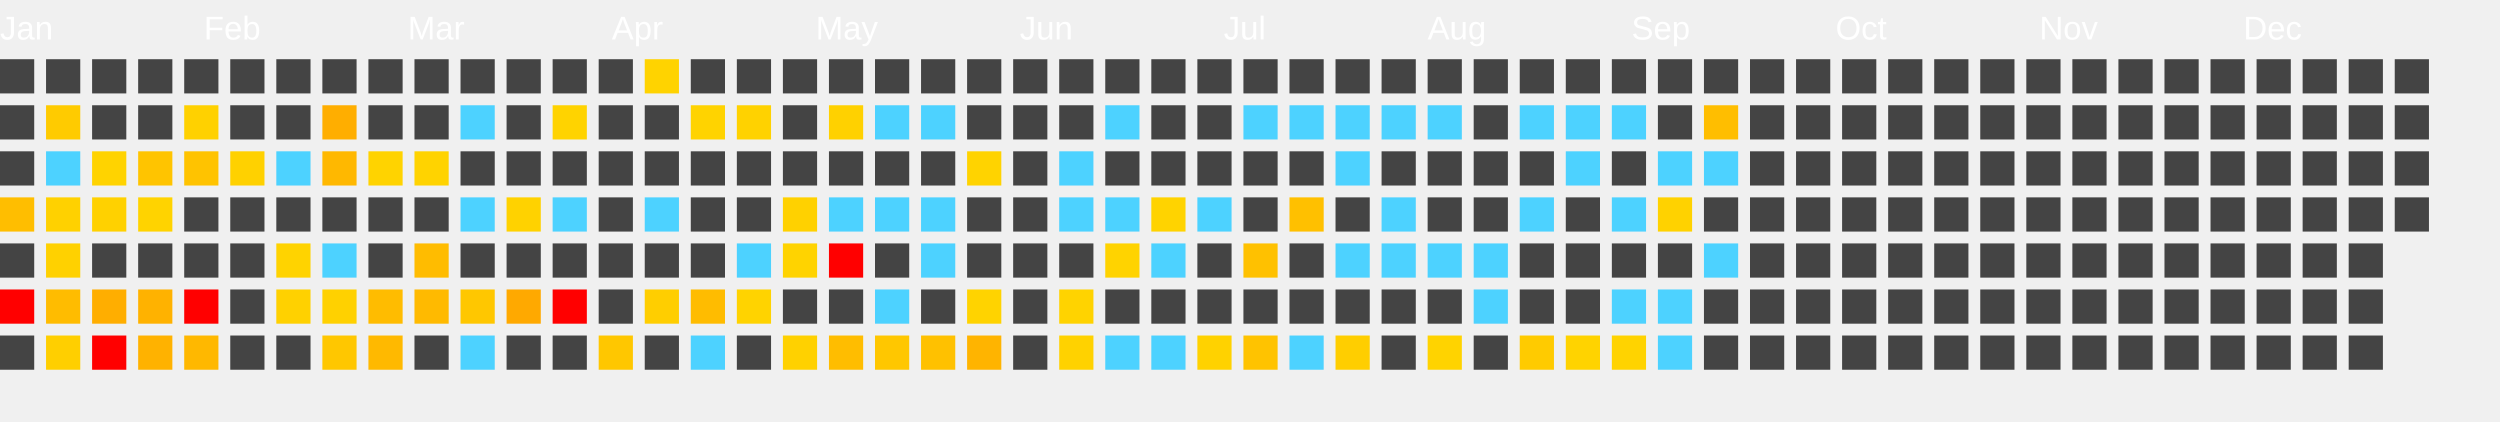
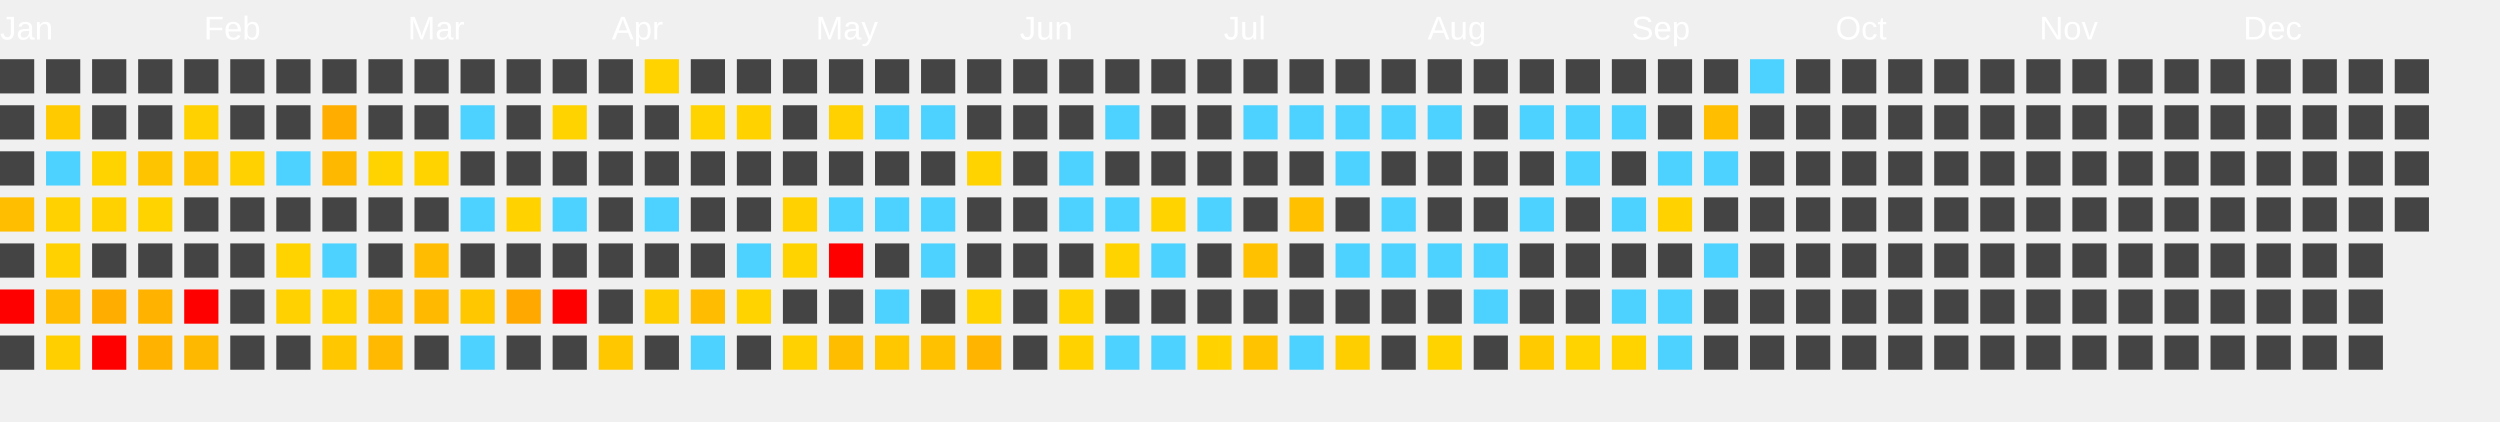
<svg xmlns="http://www.w3.org/2000/svg" baseProfile="full" height="32mm" version="1.1" viewBox="0,0,190,32" width="190mm">
  <defs />
  <rect fill="none" height="32" width="190" x="0" y="0" />
  <text fill="#FFFFFF" style="font-size:2.5px; font-family:Arial" x="0.0" y="3.0">Jan</text>
  <text fill="#FFFFFF" style="font-size:2.5px; font-family:Arial" x="15.5" y="3.0">Feb</text>
  <text fill="#FFFFFF" style="font-size:2.5px; font-family:Arial" x="31.0" y="3.0">Mar</text>
  <text fill="#FFFFFF" style="font-size:2.5px; font-family:Arial" x="46.5" y="3.0">Apr</text>
  <text fill="#FFFFFF" style="font-size:2.5px; font-family:Arial" x="62.0" y="3.0">May</text>
  <text fill="#FFFFFF" style="font-size:2.5px; font-family:Arial" x="77.5" y="3.0">Jun</text>
  <text fill="#FFFFFF" style="font-size:2.5px; font-family:Arial" x="93.0" y="3.0">Jul</text>
  <text fill="#FFFFFF" style="font-size:2.5px; font-family:Arial" x="108.5" y="3.0">Aug</text>
  <text fill="#FFFFFF" style="font-size:2.5px; font-family:Arial" x="124.0" y="3.0">Sep</text>
  <text fill="#FFFFFF" style="font-size:2.5px; font-family:Arial" x="139.5" y="3.0">Oct</text>
  <text fill="#FFFFFF" style="font-size:2.5px; font-family:Arial" x="155.0" y="3.0">Nov</text>
  <text fill="#FFFFFF" style="font-size:2.5px; font-family:Arial" x="170.5" y="3.0">Dec</text>
  <rect fill="#444444" height="2.6" width="2.6" x="0.0" y="4.5" />
  <rect fill="#444444" height="2.6" width="2.6" x="0.0" y="8.0" />
  <rect fill="#444444" height="2.6" width="2.6" x="0.0" y="11.5" />
  <rect fill="#ffbe00" height="2.6" width="2.6" x="0.0" y="15.0" />
  <rect fill="#444444" height="2.6" width="2.6" x="0.0" y="18.5" />
  <rect fill="red" height="2.6" width="2.6" x="0.0" y="22.0" />
  <rect fill="#444444" height="2.6" width="2.6" x="0.0" y="25.5" />
  <rect fill="#444444" height="2.6" width="2.6" x="3.5" y="4.5" />
  <rect fill="#ffcb00" height="2.6" width="2.6" x="3.5" y="8.0" />
  <rect fill="#4dd2ff" height="2.6" width="2.6" x="3.5" y="11.5" />
  <rect fill="#ffd100" height="2.6" width="2.6" x="3.5" y="15.0" />
  <rect fill="#ffd100" height="2.6" width="2.6" x="3.5" y="18.5" />
  <rect fill="#ffbc00" height="2.6" width="2.6" x="3.5" y="22.0" />
  <rect fill="#ffcf00" height="2.6" width="2.6" x="3.5" y="25.5" />
  <rect fill="#444444" height="2.6" width="2.6" x="7.0" y="4.5" />
  <rect fill="#444444" height="2.6" width="2.6" x="7.0" y="8.0" />
  <rect fill="#ffd300" height="2.6" width="2.6" x="7.0" y="11.5" />
  <rect fill="#ffd100" height="2.6" width="2.6" x="7.0" y="15.0" />
  <rect fill="#444444" height="2.6" width="2.6" x="7.0" y="18.5" />
  <rect fill="#ffae00" height="2.6" width="2.6" x="7.0" y="22.0" />
  <rect fill="red" height="2.6" width="2.6" x="7.0" y="25.5" />
  <rect fill="#444444" height="2.6" width="2.6" x="10.5" y="4.5" />
  <rect fill="#444444" height="2.6" width="2.6" x="10.5" y="8.0" />
  <rect fill="#ffc400" height="2.6" width="2.6" x="10.5" y="11.5" />
  <rect fill="#ffd300" height="2.6" width="2.6" x="10.5" y="15.0" />
  <rect fill="#444444" height="2.6" width="2.6" x="10.5" y="18.5" />
  <rect fill="#ffb200" height="2.6" width="2.6" x="10.5" y="22.0" />
  <rect fill="#ffb200" height="2.6" width="2.6" x="10.5" y="25.5" />
  <rect fill="#444444" height="2.6" width="2.6" x="14.0" y="4.5" />
  <rect fill="#ffd100" height="2.6" width="2.6" x="14.0" y="8.0" />
  <rect fill="#ffc300" height="2.6" width="2.6" x="14.0" y="11.5" />
  <rect fill="#444444" height="2.6" width="2.6" x="14.0" y="15.0" />
  <rect fill="#444444" height="2.6" width="2.6" x="14.0" y="18.5" />
  <rect fill="red" height="2.6" width="2.6" x="14.0" y="22.0" />
  <rect fill="#ffb800" height="2.6" width="2.6" x="14.0" y="25.5" />
  <rect fill="#444444" height="2.6" width="2.6" x="17.5" y="4.5" />
  <rect fill="#444444" height="2.6" width="2.6" x="17.5" y="8.0" />
  <rect fill="#ffd100" height="2.6" width="2.6" x="17.5" y="11.5" />
  <rect fill="#444444" height="2.6" width="2.6" x="17.5" y="15.0" />
  <rect fill="#444444" height="2.6" width="2.6" x="17.5" y="18.5" />
  <rect fill="#444444" height="2.6" width="2.6" x="17.5" y="22.0" />
  <rect fill="#444444" height="2.6" width="2.6" x="17.5" y="25.5" />
  <rect fill="#444444" height="2.6" width="2.6" x="21.0" y="4.5" />
  <rect fill="#444444" height="2.6" width="2.6" x="21.0" y="8.0" />
  <rect fill="#4dd2ff" height="2.6" width="2.6" x="21.0" y="11.5" />
  <rect fill="#444444" height="2.6" width="2.6" x="21.0" y="15.0" />
  <rect fill="#ffd300" height="2.6" width="2.6" x="21.0" y="18.5" />
  <rect fill="#ffd100" height="2.6" width="2.6" x="21.0" y="22.0" />
  <rect fill="#444444" height="2.6" width="2.6" x="21.0" y="25.5" />
  <rect fill="#444444" height="2.6" width="2.6" x="24.5" y="4.5" />
  <rect fill="#ffae00" height="2.6" width="2.6" x="24.5" y="8.0" />
  <rect fill="#ffb800" height="2.6" width="2.6" x="24.5" y="11.5" />
  <rect fill="#444444" height="2.6" width="2.6" x="24.5" y="15.0" />
  <rect fill="#4dd2ff" height="2.6" width="2.6" x="24.5" y="18.5" />
  <rect fill="#ffd100" height="2.6" width="2.6" x="24.5" y="22.0" />
  <rect fill="#ffc700" height="2.6" width="2.6" x="24.5" y="25.5" />
  <rect fill="#444444" height="2.6" width="2.6" x="28.0" y="4.5" />
  <rect fill="#444444" height="2.6" width="2.6" x="28.0" y="8.0" />
  <rect fill="#ffd300" height="2.6" width="2.6" x="28.0" y="11.5" />
  <rect fill="#444444" height="2.6" width="2.6" x="28.0" y="15.0" />
  <rect fill="#444444" height="2.6" width="2.6" x="28.0" y="18.5" />
  <rect fill="#ffbc00" height="2.6" width="2.6" x="28.0" y="22.0" />
  <rect fill="#ffb900" height="2.6" width="2.6" x="28.0" y="25.5" />
  <rect fill="#444444" height="2.6" width="2.6" x="31.5" y="4.5" />
  <rect fill="#444444" height="2.6" width="2.6" x="31.5" y="8.0" />
  <rect fill="#ffd300" height="2.6" width="2.6" x="31.5" y="11.5" />
  <rect fill="#444444" height="2.6" width="2.6" x="31.5" y="15.0" />
  <rect fill="#ffbc00" height="2.6" width="2.6" x="31.5" y="18.5" />
  <rect fill="#ffba00" height="2.6" width="2.6" x="31.5" y="22.0" />
  <rect fill="#444444" height="2.6" width="2.6" x="31.5" y="25.5" />
  <rect fill="#444444" height="2.6" width="2.6" x="35.0" y="4.5" />
  <rect fill="#4dd2ff" height="2.6" width="2.6" x="35.0" y="8.0" />
  <rect fill="#444444" height="2.6" width="2.6" x="35.0" y="11.5" />
  <rect fill="#4dd2ff" height="2.6" width="2.6" x="35.0" y="15.0" />
  <rect fill="#444444" height="2.6" width="2.6" x="35.0" y="18.5" />
  <rect fill="#ffc700" height="2.6" width="2.6" x="35.0" y="22.0" />
  <rect fill="#4dd2ff" height="2.6" width="2.6" x="35.0" y="25.5" />
  <rect fill="#444444" height="2.6" width="2.6" x="38.5" y="4.5" />
  <rect fill="#444444" height="2.6" width="2.6" x="38.5" y="8.0" />
  <rect fill="#444444" height="2.6" width="2.6" x="38.5" y="11.5" />
  <rect fill="#ffd200" height="2.6" width="2.6" x="38.5" y="15.0" />
  <rect fill="#444444" height="2.6" width="2.6" x="38.5" y="18.5" />
  <rect fill="#ffa900" height="2.6" width="2.6" x="38.5" y="22.0" />
  <rect fill="#444444" height="2.6" width="2.6" x="38.5" y="25.5" />
  <rect fill="#444444" height="2.6" width="2.6" x="42.0" y="4.5" />
  <rect fill="#ffd300" height="2.6" width="2.6" x="42.0" y="8.0" />
  <rect fill="#444444" height="2.6" width="2.6" x="42.0" y="11.5" />
  <rect fill="#4dd2ff" height="2.6" width="2.6" x="42.0" y="15.0" />
  <rect fill="#444444" height="2.6" width="2.6" x="42.0" y="18.5" />
  <rect fill="red" height="2.6" width="2.6" x="42.0" y="22.0" />
  <rect fill="#444444" height="2.6" width="2.6" x="42.0" y="25.5" />
  <rect fill="#444444" height="2.6" width="2.6" x="45.5" y="4.5" />
  <rect fill="#444444" height="2.6" width="2.6" x="45.5" y="8.0" />
  <rect fill="#444444" height="2.6" width="2.6" x="45.5" y="11.5" />
  <rect fill="#444444" height="2.6" width="2.6" x="45.5" y="15.0" />
  <rect fill="#444444" height="2.6" width="2.6" x="45.5" y="18.5" />
  <rect fill="#444444" height="2.6" width="2.6" x="45.5" y="22.0" />
  <rect fill="#ffc700" height="2.6" width="2.6" x="45.5" y="25.5" />
  <rect fill="#ffd300" height="2.6" width="2.6" x="49.0" y="4.5" />
  <rect fill="#444444" height="2.6" width="2.6" x="49.0" y="8.0" />
  <rect fill="#444444" height="2.6" width="2.6" x="49.0" y="11.5" />
  <rect fill="#4dd2ff" height="2.6" width="2.6" x="49.0" y="15.0" />
  <rect fill="#444444" height="2.6" width="2.6" x="49.0" y="18.5" />
  <rect fill="#ffce00" height="2.6" width="2.6" x="49.0" y="22.0" />
  <rect fill="#444444" height="2.6" width="2.6" x="49.0" y="25.5" />
  <rect fill="#444444" height="2.6" width="2.6" x="52.5" y="4.5" />
  <rect fill="#ffd300" height="2.6" width="2.6" x="52.5" y="8.0" />
  <rect fill="#444444" height="2.6" width="2.6" x="52.5" y="11.5" />
  <rect fill="#444444" height="2.6" width="2.6" x="52.5" y="15.0" />
  <rect fill="#444444" height="2.6" width="2.6" x="52.5" y="18.5" />
  <rect fill="#ffbc00" height="2.6" width="2.6" x="52.5" y="22.0" />
  <rect fill="#4dd2ff" height="2.6" width="2.6" x="52.5" y="25.5" />
  <rect fill="#444444" height="2.6" width="2.6" x="56.0" y="4.5" />
  <rect fill="#ffd200" height="2.6" width="2.6" x="56.0" y="8.0" />
  <rect fill="#444444" height="2.6" width="2.6" x="56.0" y="11.5" />
  <rect fill="#444444" height="2.6" width="2.6" x="56.0" y="15.0" />
  <rect fill="#4dd2ff" height="2.6" width="2.6" x="56.0" y="18.5" />
  <rect fill="#ffd300" height="2.6" width="2.6" x="56.0" y="22.0" />
  <rect fill="#444444" height="2.6" width="2.6" x="56.0" y="25.5" />
  <rect fill="#444444" height="2.6" width="2.6" x="59.5" y="4.5" />
  <rect fill="#444444" height="2.6" width="2.6" x="59.5" y="8.0" />
  <rect fill="#444444" height="2.6" width="2.6" x="59.5" y="11.5" />
  <rect fill="#ffd100" height="2.6" width="2.6" x="59.5" y="15.0" />
  <rect fill="#ffd300" height="2.6" width="2.6" x="59.5" y="18.5" />
  <rect fill="#444444" height="2.6" width="2.6" x="59.5" y="22.0" />
  <rect fill="#ffd100" height="2.6" width="2.6" x="59.5" y="25.5" />
  <rect fill="#444444" height="2.6" width="2.6" x="63.0" y="4.5" />
  <rect fill="#ffd100" height="2.6" width="2.6" x="63.0" y="8.0" />
  <rect fill="#444444" height="2.6" width="2.6" x="63.0" y="11.5" />
  <rect fill="#4dd2ff" height="2.6" width="2.6" x="63.0" y="15.0" />
  <rect fill="red" height="2.6" width="2.6" x="63.0" y="18.5" />
  <rect fill="#444444" height="2.6" width="2.6" x="63.0" y="22.0" />
  <rect fill="#ffbd00" height="2.6" width="2.6" x="63.0" y="25.5" />
  <rect fill="#444444" height="2.6" width="2.6" x="66.5" y="4.5" />
  <rect fill="#4dd2ff" height="2.6" width="2.6" x="66.5" y="8.0" />
  <rect fill="#444444" height="2.6" width="2.6" x="66.5" y="11.5" />
  <rect fill="#4dd2ff" height="2.6" width="2.6" x="66.5" y="15.0" />
  <rect fill="#444444" height="2.6" width="2.6" x="66.5" y="18.5" />
  <rect fill="#4dd2ff" height="2.6" width="2.6" x="66.5" y="22.0" />
  <rect fill="#ffc700" height="2.6" width="2.6" x="66.5" y="25.5" />
  <rect fill="#444444" height="2.6" width="2.6" x="70.0" y="4.5" />
  <rect fill="#4dd2ff" height="2.6" width="2.6" x="70.0" y="8.0" />
  <rect fill="#444444" height="2.6" width="2.6" x="70.0" y="11.5" />
  <rect fill="#4dd2ff" height="2.6" width="2.6" x="70.0" y="15.0" />
  <rect fill="#4dd2ff" height="2.6" width="2.6" x="70.0" y="18.5" />
  <rect fill="#444444" height="2.6" width="2.6" x="70.0" y="22.0" />
  <rect fill="#ffc100" height="2.6" width="2.6" x="70.0" y="25.5" />
  <rect fill="#444444" height="2.6" width="2.6" x="73.5" y="4.5" />
  <rect fill="#444444" height="2.6" width="2.6" x="73.5" y="8.0" />
  <rect fill="#ffd300" height="2.6" width="2.6" x="73.5" y="11.5" />
  <rect fill="#444444" height="2.6" width="2.6" x="73.5" y="15.0" />
  <rect fill="#444444" height="2.6" width="2.6" x="73.5" y="18.5" />
  <rect fill="#ffd300" height="2.6" width="2.6" x="73.5" y="22.0" />
  <rect fill="#ffb400" height="2.6" width="2.6" x="73.5" y="25.5" />
  <rect fill="#444444" height="2.6" width="2.6" x="77.0" y="4.5" />
  <rect fill="#444444" height="2.6" width="2.6" x="77.0" y="8.0" />
  <rect fill="#444444" height="2.6" width="2.6" x="77.0" y="11.5" />
  <rect fill="#444444" height="2.6" width="2.6" x="77.0" y="15.0" />
  <rect fill="#444444" height="2.6" width="2.6" x="77.0" y="18.5" />
  <rect fill="#444444" height="2.6" width="2.6" x="77.0" y="22.0" />
  <rect fill="#444444" height="2.6" width="2.6" x="77.0" y="25.5" />
  <rect fill="#444444" height="2.6" width="2.6" x="80.5" y="4.5" />
  <rect fill="#444444" height="2.6" width="2.6" x="80.5" y="8.0" />
  <rect fill="#4dd2ff" height="2.6" width="2.6" x="80.5" y="11.5" />
  <rect fill="#4dd2ff" height="2.6" width="2.6" x="80.5" y="15.0" />
  <rect fill="#444444" height="2.6" width="2.6" x="80.5" y="18.5" />
  <rect fill="#ffd300" height="2.6" width="2.6" x="80.5" y="22.0" />
  <rect fill="#ffd200" height="2.6" width="2.6" x="80.5" y="25.5" />
  <rect fill="#444444" height="2.6" width="2.6" x="84.0" y="4.5" />
  <rect fill="#4dd2ff" height="2.6" width="2.6" x="84.0" y="8.0" />
  <rect fill="#444444" height="2.6" width="2.6" x="84.0" y="11.5" />
  <rect fill="#4dd2ff" height="2.6" width="2.6" x="84.0" y="15.0" />
  <rect fill="#ffd300" height="2.6" width="2.6" x="84.0" y="18.5" />
  <rect fill="#444444" height="2.6" width="2.6" x="84.0" y="22.0" />
  <rect fill="#4dd2ff" height="2.6" width="2.6" x="84.0" y="25.5" />
  <rect fill="#444444" height="2.6" width="2.6" x="87.5" y="4.5" />
  <rect fill="#444444" height="2.6" width="2.6" x="87.5" y="8.0" />
  <rect fill="#444444" height="2.6" width="2.6" x="87.5" y="11.5" />
  <rect fill="#ffd300" height="2.6" width="2.6" x="87.5" y="15.0" />
  <rect fill="#4dd2ff" height="2.6" width="2.6" x="87.5" y="18.5" />
  <rect fill="#444444" height="2.6" width="2.6" x="87.5" y="22.0" />
  <rect fill="#4dd2ff" height="2.6" width="2.6" x="87.5" y="25.5" />
  <rect fill="#444444" height="2.6" width="2.6" x="91.0" y="4.5" />
  <rect fill="#444444" height="2.6" width="2.6" x="91.0" y="8.0" />
  <rect fill="#444444" height="2.6" width="2.6" x="91.0" y="11.5" />
  <rect fill="#4dd2ff" height="2.6" width="2.6" x="91.0" y="15.0" />
  <rect fill="#444444" height="2.6" width="2.6" x="91.0" y="18.5" />
  <rect fill="#444444" height="2.6" width="2.6" x="91.0" y="22.0" />
  <rect fill="#ffd200" height="2.6" width="2.6" x="91.0" y="25.5" />
  <rect fill="#444444" height="2.6" width="2.6" x="94.5" y="4.5" />
  <rect fill="#4dd2ff" height="2.6" width="2.6" x="94.5" y="8.0" />
  <rect fill="#444444" height="2.6" width="2.6" x="94.5" y="11.5" />
  <rect fill="#444444" height="2.6" width="2.6" x="94.5" y="15.0" />
  <rect fill="#ffc100" height="2.6" width="2.6" x="94.5" y="18.5" />
  <rect fill="#444444" height="2.6" width="2.6" x="94.5" y="22.0" />
  <rect fill="#ffc300" height="2.6" width="2.6" x="94.5" y="25.5" />
  <rect fill="#444444" height="2.6" width="2.6" x="98.0" y="4.5" />
  <rect fill="#4dd2ff" height="2.6" width="2.6" x="98.0" y="8.0" />
  <rect fill="#444444" height="2.6" width="2.6" x="98.0" y="11.5" />
  <rect fill="#ffc000" height="2.6" width="2.6" x="98.0" y="15.0" />
  <rect fill="#444444" height="2.6" width="2.6" x="98.0" y="18.5" />
  <rect fill="#444444" height="2.6" width="2.6" x="98.0" y="22.0" />
  <rect fill="#4dd2ff" height="2.6" width="2.6" x="98.0" y="25.5" />
  <rect fill="#444444" height="2.6" width="2.6" x="101.5" y="4.5" />
  <rect fill="#4dd2ff" height="2.6" width="2.6" x="101.5" y="8.0" />
  <rect fill="#4dd2ff" height="2.6" width="2.6" x="101.5" y="11.5" />
  <rect fill="#444444" height="2.6" width="2.6" x="101.5" y="15.0" />
  <rect fill="#4dd2ff" height="2.6" width="2.6" x="101.5" y="18.5" />
  <rect fill="#444444" height="2.6" width="2.6" x="101.5" y="22.0" />
  <rect fill="#ffce00" height="2.6" width="2.6" x="101.5" y="25.5" />
  <rect fill="#444444" height="2.6" width="2.6" x="105.0" y="4.5" />
  <rect fill="#4dd2ff" height="2.6" width="2.6" x="105.0" y="8.0" />
  <rect fill="#444444" height="2.6" width="2.6" x="105.0" y="11.5" />
  <rect fill="#4dd2ff" height="2.6" width="2.6" x="105.0" y="15.0" />
  <rect fill="#4dd2ff" height="2.6" width="2.6" x="105.0" y="18.5" />
  <rect fill="#444444" height="2.6" width="2.6" x="105.0" y="22.0" />
  <rect fill="#444444" height="2.6" width="2.6" x="105.0" y="25.5" />
  <rect fill="#444444" height="2.6" width="2.6" x="108.5" y="4.5" />
  <rect fill="#4dd2ff" height="2.6" width="2.6" x="108.5" y="8.0" />
  <rect fill="#444444" height="2.6" width="2.6" x="108.5" y="11.5" />
  <rect fill="#444444" height="2.6" width="2.6" x="108.5" y="15.0" />
  <rect fill="#4dd2ff" height="2.6" width="2.6" x="108.5" y="18.5" />
  <rect fill="#444444" height="2.6" width="2.6" x="108.5" y="22.0" />
  <rect fill="#ffd300" height="2.6" width="2.6" x="108.5" y="25.5" />
  <rect fill="#444444" height="2.6" width="2.6" x="112.0" y="4.5" />
  <rect fill="#444444" height="2.6" width="2.6" x="112.0" y="8.0" />
  <rect fill="#444444" height="2.6" width="2.6" x="112.0" y="11.5" />
  <rect fill="#444444" height="2.6" width="2.6" x="112.0" y="15.0" />
  <rect fill="#4dd2ff" height="2.6" width="2.6" x="112.0" y="18.5" />
  <rect fill="#4dd2ff" height="2.6" width="2.6" x="112.0" y="22.0" />
  <rect fill="#444444" height="2.6" width="2.6" x="112.0" y="25.5" />
  <rect fill="#444444" height="2.6" width="2.6" x="115.5" y="4.5" />
  <rect fill="#4dd2ff" height="2.6" width="2.6" x="115.5" y="8.0" />
  <rect fill="#444444" height="2.6" width="2.6" x="115.5" y="11.5" />
  <rect fill="#4dd2ff" height="2.6" width="2.6" x="115.5" y="15.0" />
  <rect fill="#444444" height="2.6" width="2.6" x="115.5" y="18.5" />
  <rect fill="#444444" height="2.6" width="2.6" x="115.5" y="22.0" />
  <rect fill="#ffcb00" height="2.6" width="2.6" x="115.5" y="25.5" />
  <rect fill="#444444" height="2.6" width="2.6" x="119.0" y="4.5" />
  <rect fill="#4dd2ff" height="2.6" width="2.6" x="119.0" y="8.0" />
  <rect fill="#4dd2ff" height="2.6" width="2.6" x="119.0" y="11.5" />
  <rect fill="#444444" height="2.6" width="2.6" x="119.0" y="15.0" />
  <rect fill="#444444" height="2.6" width="2.6" x="119.0" y="18.5" />
  <rect fill="#444444" height="2.6" width="2.6" x="119.0" y="22.0" />
  <rect fill="#ffd300" height="2.6" width="2.6" x="119.0" y="25.5" />
  <rect fill="#444444" height="2.6" width="2.6" x="122.5" y="4.5" />
  <rect fill="#4dd2ff" height="2.6" width="2.6" x="122.5" y="8.0" />
  <rect fill="#444444" height="2.6" width="2.6" x="122.5" y="11.5" />
  <rect fill="#4dd2ff" height="2.6" width="2.6" x="122.5" y="15.0" />
  <rect fill="#444444" height="2.6" width="2.6" x="122.5" y="18.5" />
  <rect fill="#4dd2ff" height="2.6" width="2.6" x="122.5" y="22.0" />
  <rect fill="#ffd300" height="2.6" width="2.6" x="122.5" y="25.5" />
  <rect fill="#444444" height="2.6" width="2.6" x="126.0" y="4.5" />
  <rect fill="#444444" height="2.6" width="2.6" x="126.0" y="8.0" />
  <rect fill="#4dd2ff" height="2.6" width="2.6" x="126.0" y="11.5" />
  <rect fill="#ffd200" height="2.6" width="2.6" x="126.0" y="15.0" />
  <rect fill="#444444" height="2.6" width="2.6" x="126.0" y="18.5" />
  <rect fill="#4dd2ff" height="2.6" width="2.6" x="126.0" y="22.0" />
  <rect fill="#4dd2ff" height="2.6" width="2.6" x="126.0" y="25.5" />
  <rect fill="#444444" height="2.6" width="2.6" x="129.5" y="4.5" />
  <rect fill="#ffbe00" height="2.6" width="2.6" x="129.5" y="8.0" />
  <rect fill="#4dd2ff" height="2.6" width="2.6" x="129.5" y="11.5" />
  <rect fill="#444444" height="2.6" width="2.6" x="129.5" y="15.0" />
  <rect fill="#4dd2ff" height="2.6" width="2.6" x="129.5" y="18.5" />
  <rect fill="#444444" height="2.6" width="2.6" x="129.5" y="22.0" />
  <rect fill="#444444" height="2.6" width="2.6" x="129.5" y="25.5" />
-   <rect fill="#444444" height="2.6" width="2.6" x="133.0" y="4.5" />
+   <rect fill="#4dd2ff" height="2.6" width="2.6" x="133.0" y="4.5" />
  <rect fill="#444444" height="2.6" width="2.6" x="133.0" y="8.0" />
  <rect fill="#444444" height="2.6" width="2.6" x="133.0" y="11.5" />
  <rect fill="#444444" height="2.6" width="2.6" x="133.0" y="15.0" />
  <rect fill="#444444" height="2.6" width="2.6" x="133.0" y="18.5" />
  <rect fill="#444444" height="2.6" width="2.6" x="133.0" y="22.0" />
  <rect fill="#444444" height="2.6" width="2.6" x="133.0" y="25.5" />
  <rect fill="#444444" height="2.6" width="2.6" x="136.5" y="4.5" />
  <rect fill="#444444" height="2.6" width="2.6" x="136.5" y="8.0" />
  <rect fill="#444444" height="2.6" width="2.6" x="136.5" y="11.5" />
  <rect fill="#444444" height="2.6" width="2.6" x="136.5" y="15.0" />
  <rect fill="#444444" height="2.6" width="2.6" x="136.5" y="18.5" />
  <rect fill="#444444" height="2.6" width="2.6" x="136.5" y="22.0" />
  <rect fill="#444444" height="2.6" width="2.6" x="136.5" y="25.5" />
  <rect fill="#444444" height="2.6" width="2.6" x="140.0" y="4.5" />
  <rect fill="#444444" height="2.6" width="2.6" x="140.0" y="8.0" />
  <rect fill="#444444" height="2.6" width="2.6" x="140.0" y="11.5" />
  <rect fill="#444444" height="2.6" width="2.6" x="140.0" y="15.0" />
  <rect fill="#444444" height="2.6" width="2.6" x="140.0" y="18.5" />
  <rect fill="#444444" height="2.6" width="2.6" x="140.0" y="22.0" />
  <rect fill="#444444" height="2.6" width="2.6" x="140.0" y="25.5" />
  <rect fill="#444444" height="2.6" width="2.6" x="143.5" y="4.5" />
  <rect fill="#444444" height="2.6" width="2.6" x="143.5" y="8.0" />
  <rect fill="#444444" height="2.6" width="2.6" x="143.5" y="11.5" />
  <rect fill="#444444" height="2.6" width="2.6" x="143.5" y="15.0" />
  <rect fill="#444444" height="2.6" width="2.6" x="143.5" y="18.5" />
  <rect fill="#444444" height="2.6" width="2.6" x="143.5" y="22.0" />
  <rect fill="#444444" height="2.6" width="2.6" x="143.5" y="25.5" />
  <rect fill="#444444" height="2.6" width="2.6" x="147.0" y="4.5" />
  <rect fill="#444444" height="2.6" width="2.6" x="147.0" y="8.0" />
  <rect fill="#444444" height="2.6" width="2.6" x="147.0" y="11.5" />
  <rect fill="#444444" height="2.6" width="2.6" x="147.0" y="15.0" />
  <rect fill="#444444" height="2.6" width="2.6" x="147.0" y="18.5" />
  <rect fill="#444444" height="2.6" width="2.6" x="147.0" y="22.0" />
  <rect fill="#444444" height="2.6" width="2.6" x="147.0" y="25.5" />
  <rect fill="#444444" height="2.6" width="2.6" x="150.5" y="4.5" />
  <rect fill="#444444" height="2.6" width="2.6" x="150.5" y="8.0" />
  <rect fill="#444444" height="2.6" width="2.6" x="150.5" y="11.5" />
  <rect fill="#444444" height="2.6" width="2.6" x="150.5" y="15.0" />
  <rect fill="#444444" height="2.6" width="2.6" x="150.5" y="18.5" />
  <rect fill="#444444" height="2.6" width="2.6" x="150.5" y="22.0" />
  <rect fill="#444444" height="2.6" width="2.6" x="150.5" y="25.5" />
  <rect fill="#444444" height="2.6" width="2.6" x="154.0" y="4.5" />
  <rect fill="#444444" height="2.6" width="2.6" x="154.0" y="8.0" />
  <rect fill="#444444" height="2.6" width="2.6" x="154.0" y="11.5" />
  <rect fill="#444444" height="2.6" width="2.6" x="154.0" y="15.0" />
  <rect fill="#444444" height="2.6" width="2.6" x="154.0" y="18.5" />
  <rect fill="#444444" height="2.6" width="2.6" x="154.0" y="22.0" />
  <rect fill="#444444" height="2.6" width="2.6" x="154.0" y="25.5" />
  <rect fill="#444444" height="2.6" width="2.6" x="157.5" y="4.5" />
  <rect fill="#444444" height="2.6" width="2.6" x="157.5" y="8.0" />
  <rect fill="#444444" height="2.6" width="2.6" x="157.5" y="11.5" />
  <rect fill="#444444" height="2.6" width="2.6" x="157.5" y="15.0" />
  <rect fill="#444444" height="2.6" width="2.6" x="157.5" y="18.5" />
  <rect fill="#444444" height="2.6" width="2.6" x="157.5" y="22.0" />
  <rect fill="#444444" height="2.6" width="2.6" x="157.5" y="25.5" />
  <rect fill="#444444" height="2.6" width="2.6" x="161.0" y="4.5" />
  <rect fill="#444444" height="2.6" width="2.6" x="161.0" y="8.0" />
  <rect fill="#444444" height="2.6" width="2.6" x="161.0" y="11.5" />
  <rect fill="#444444" height="2.6" width="2.6" x="161.0" y="15.0" />
  <rect fill="#444444" height="2.6" width="2.6" x="161.0" y="18.5" />
  <rect fill="#444444" height="2.6" width="2.6" x="161.0" y="22.0" />
  <rect fill="#444444" height="2.6" width="2.6" x="161.0" y="25.5" />
  <rect fill="#444444" height="2.6" width="2.6" x="164.5" y="4.5" />
  <rect fill="#444444" height="2.6" width="2.6" x="164.5" y="8.0" />
  <rect fill="#444444" height="2.6" width="2.6" x="164.5" y="11.5" />
  <rect fill="#444444" height="2.6" width="2.6" x="164.5" y="15.0" />
  <rect fill="#444444" height="2.6" width="2.6" x="164.5" y="18.5" />
  <rect fill="#444444" height="2.6" width="2.6" x="164.5" y="22.0" />
  <rect fill="#444444" height="2.6" width="2.6" x="164.5" y="25.5" />
  <rect fill="#444444" height="2.6" width="2.6" x="168.0" y="4.5" />
  <rect fill="#444444" height="2.6" width="2.6" x="168.0" y="8.0" />
  <rect fill="#444444" height="2.6" width="2.6" x="168.0" y="11.5" />
  <rect fill="#444444" height="2.6" width="2.6" x="168.0" y="15.0" />
  <rect fill="#444444" height="2.6" width="2.6" x="168.0" y="18.5" />
  <rect fill="#444444" height="2.6" width="2.6" x="168.0" y="22.0" />
  <rect fill="#444444" height="2.6" width="2.6" x="168.0" y="25.5" />
  <rect fill="#444444" height="2.6" width="2.6" x="171.5" y="4.5" />
  <rect fill="#444444" height="2.6" width="2.6" x="171.5" y="8.0" />
  <rect fill="#444444" height="2.6" width="2.6" x="171.5" y="11.5" />
  <rect fill="#444444" height="2.6" width="2.6" x="171.5" y="15.0" />
  <rect fill="#444444" height="2.6" width="2.6" x="171.5" y="18.5" />
  <rect fill="#444444" height="2.6" width="2.6" x="171.5" y="22.0" />
  <rect fill="#444444" height="2.6" width="2.6" x="171.5" y="25.5" />
  <rect fill="#444444" height="2.6" width="2.6" x="175.0" y="4.5" />
  <rect fill="#444444" height="2.6" width="2.6" x="175.0" y="8.0" />
  <rect fill="#444444" height="2.6" width="2.6" x="175.0" y="11.5" />
  <rect fill="#444444" height="2.6" width="2.6" x="175.0" y="15.0" />
  <rect fill="#444444" height="2.6" width="2.6" x="175.0" y="18.5" />
  <rect fill="#444444" height="2.6" width="2.6" x="175.0" y="22.0" />
  <rect fill="#444444" height="2.6" width="2.6" x="175.0" y="25.5" />
  <rect fill="#444444" height="2.6" width="2.6" x="178.5" y="4.5" />
  <rect fill="#444444" height="2.6" width="2.6" x="178.5" y="8.0" />
  <rect fill="#444444" height="2.6" width="2.6" x="178.5" y="11.5" />
  <rect fill="#444444" height="2.6" width="2.6" x="178.5" y="15.0" />
  <rect fill="#444444" height="2.6" width="2.6" x="178.5" y="18.5" />
  <rect fill="#444444" height="2.6" width="2.6" x="178.5" y="22.0" />
  <rect fill="#444444" height="2.6" width="2.6" x="178.5" y="25.5" />
  <rect fill="#444444" height="2.6" width="2.6" x="182.0" y="4.5" />
  <rect fill="#444444" height="2.6" width="2.6" x="182.0" y="8.0" />
  <rect fill="#444444" height="2.6" width="2.6" x="182.0" y="11.5" />
  <rect fill="#444444" height="2.6" width="2.6" x="182.0" y="15.0" />
</svg>
